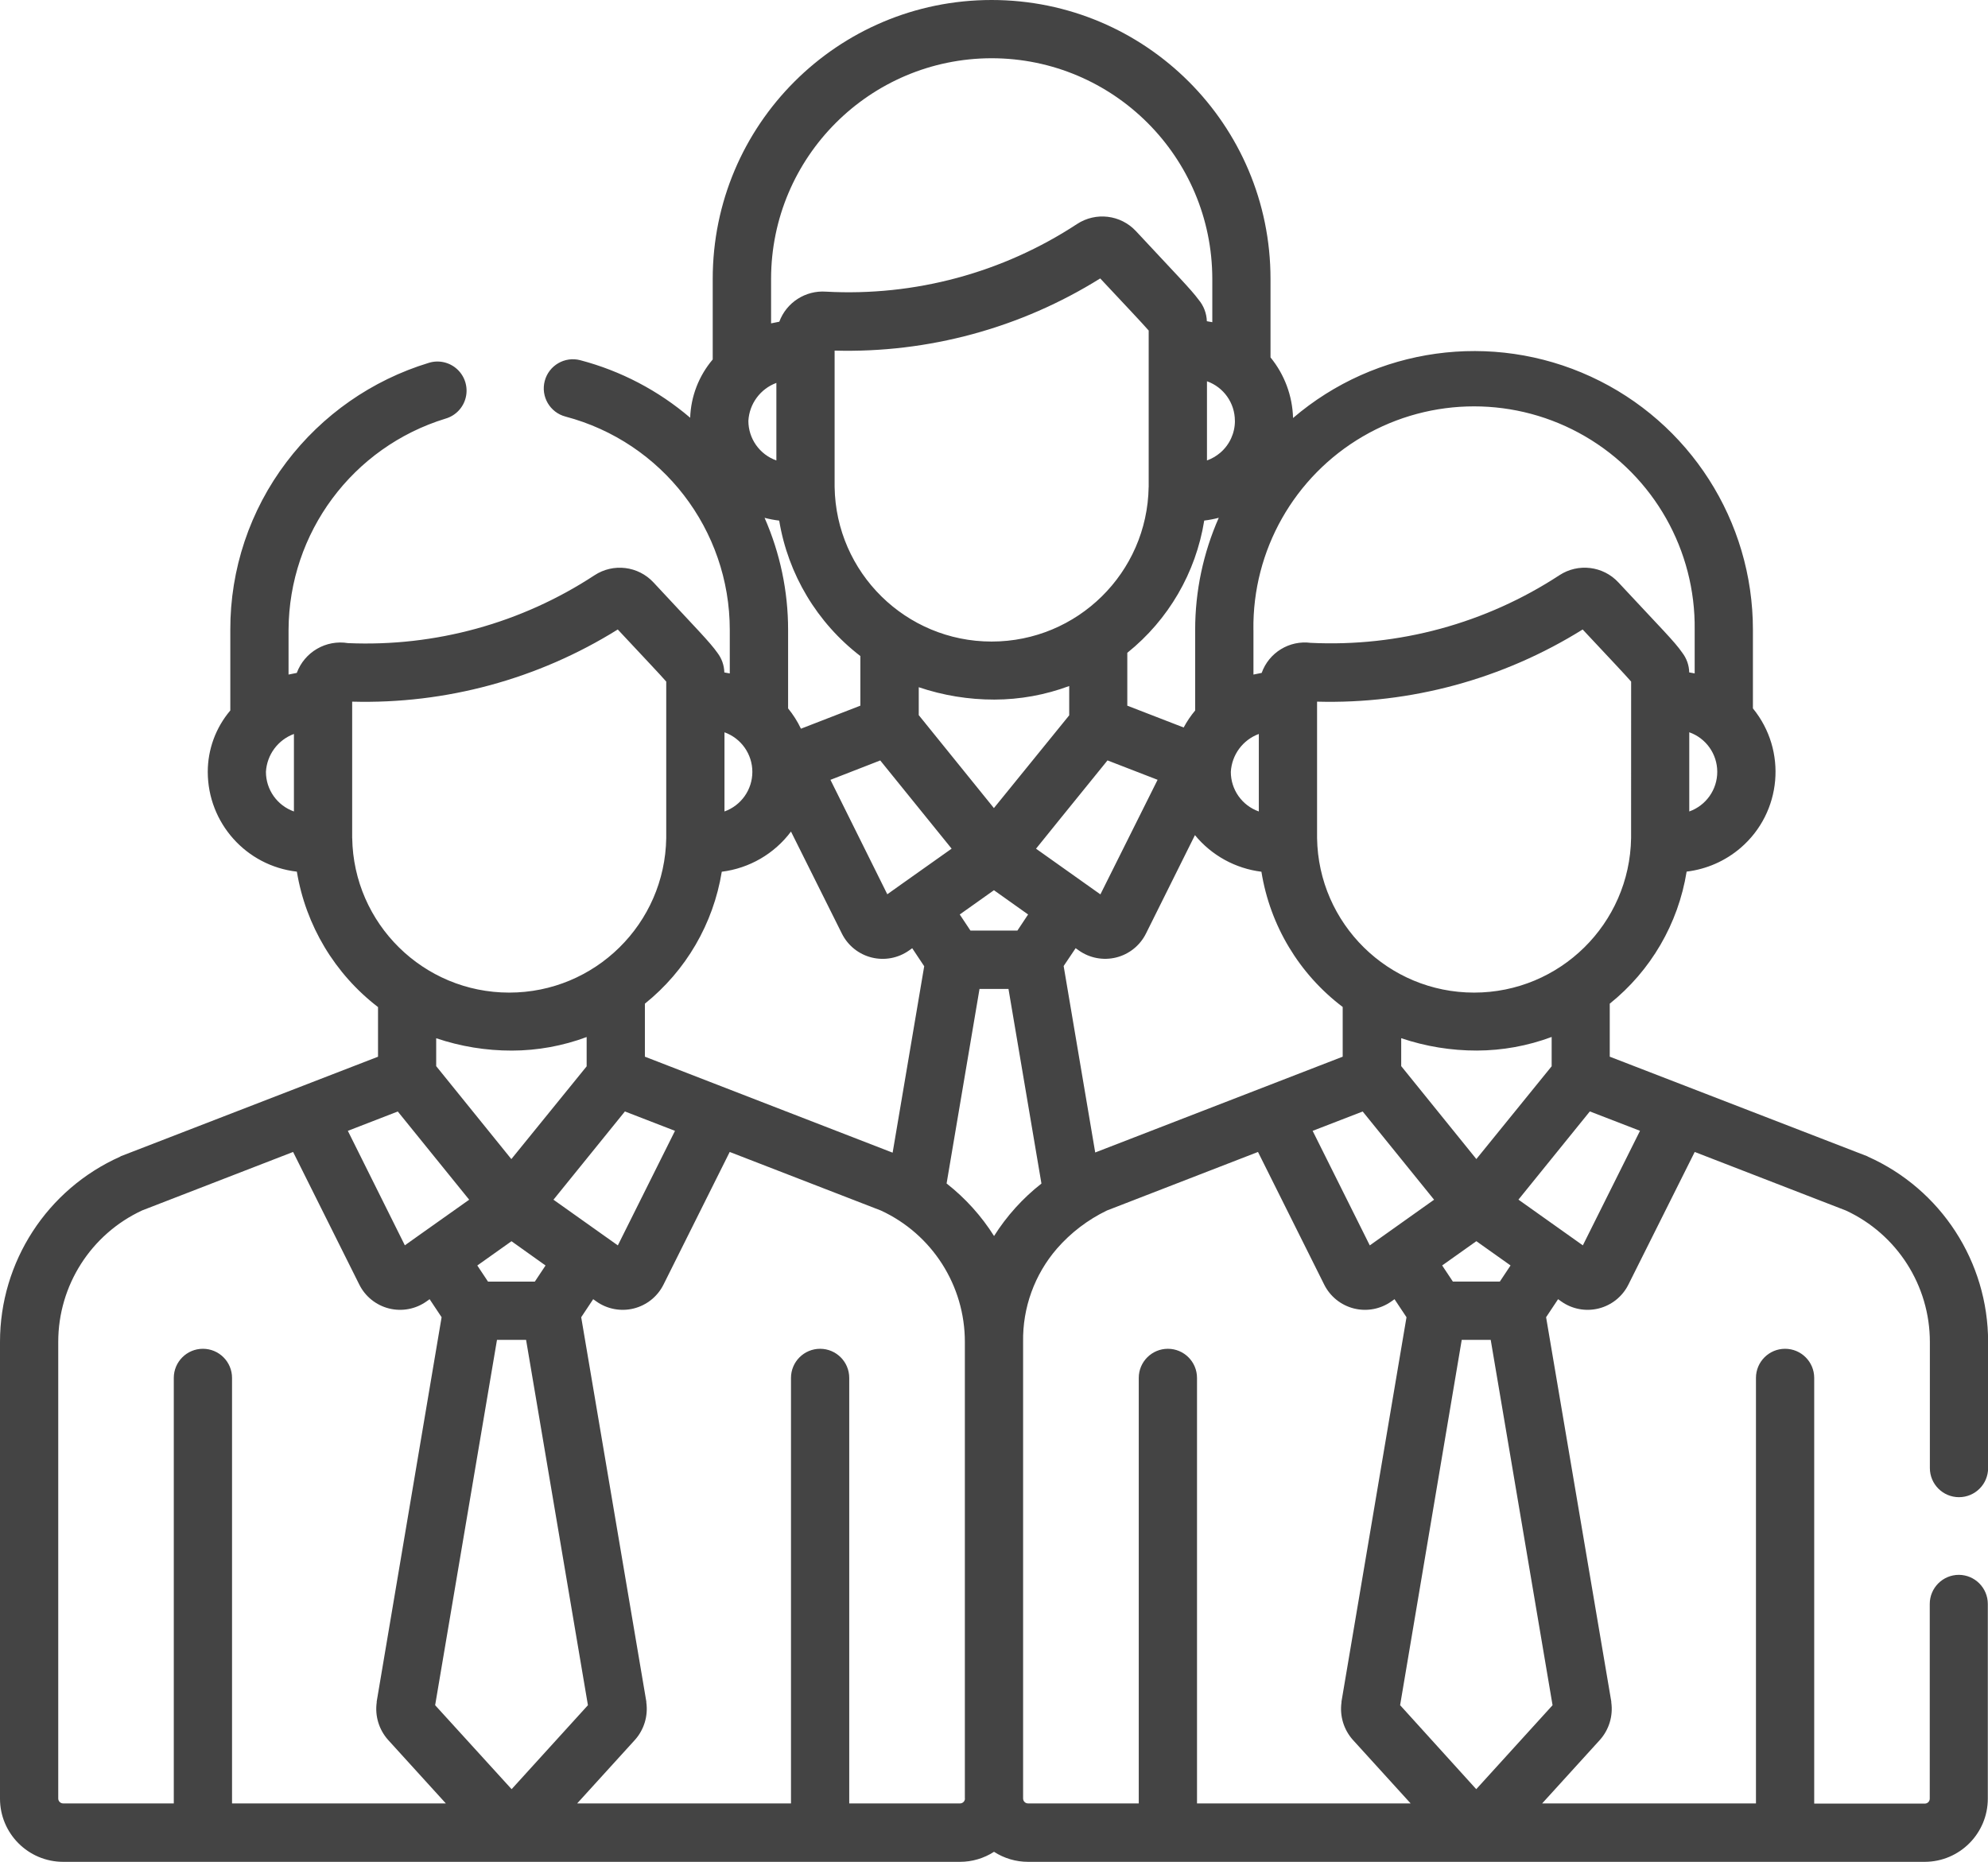
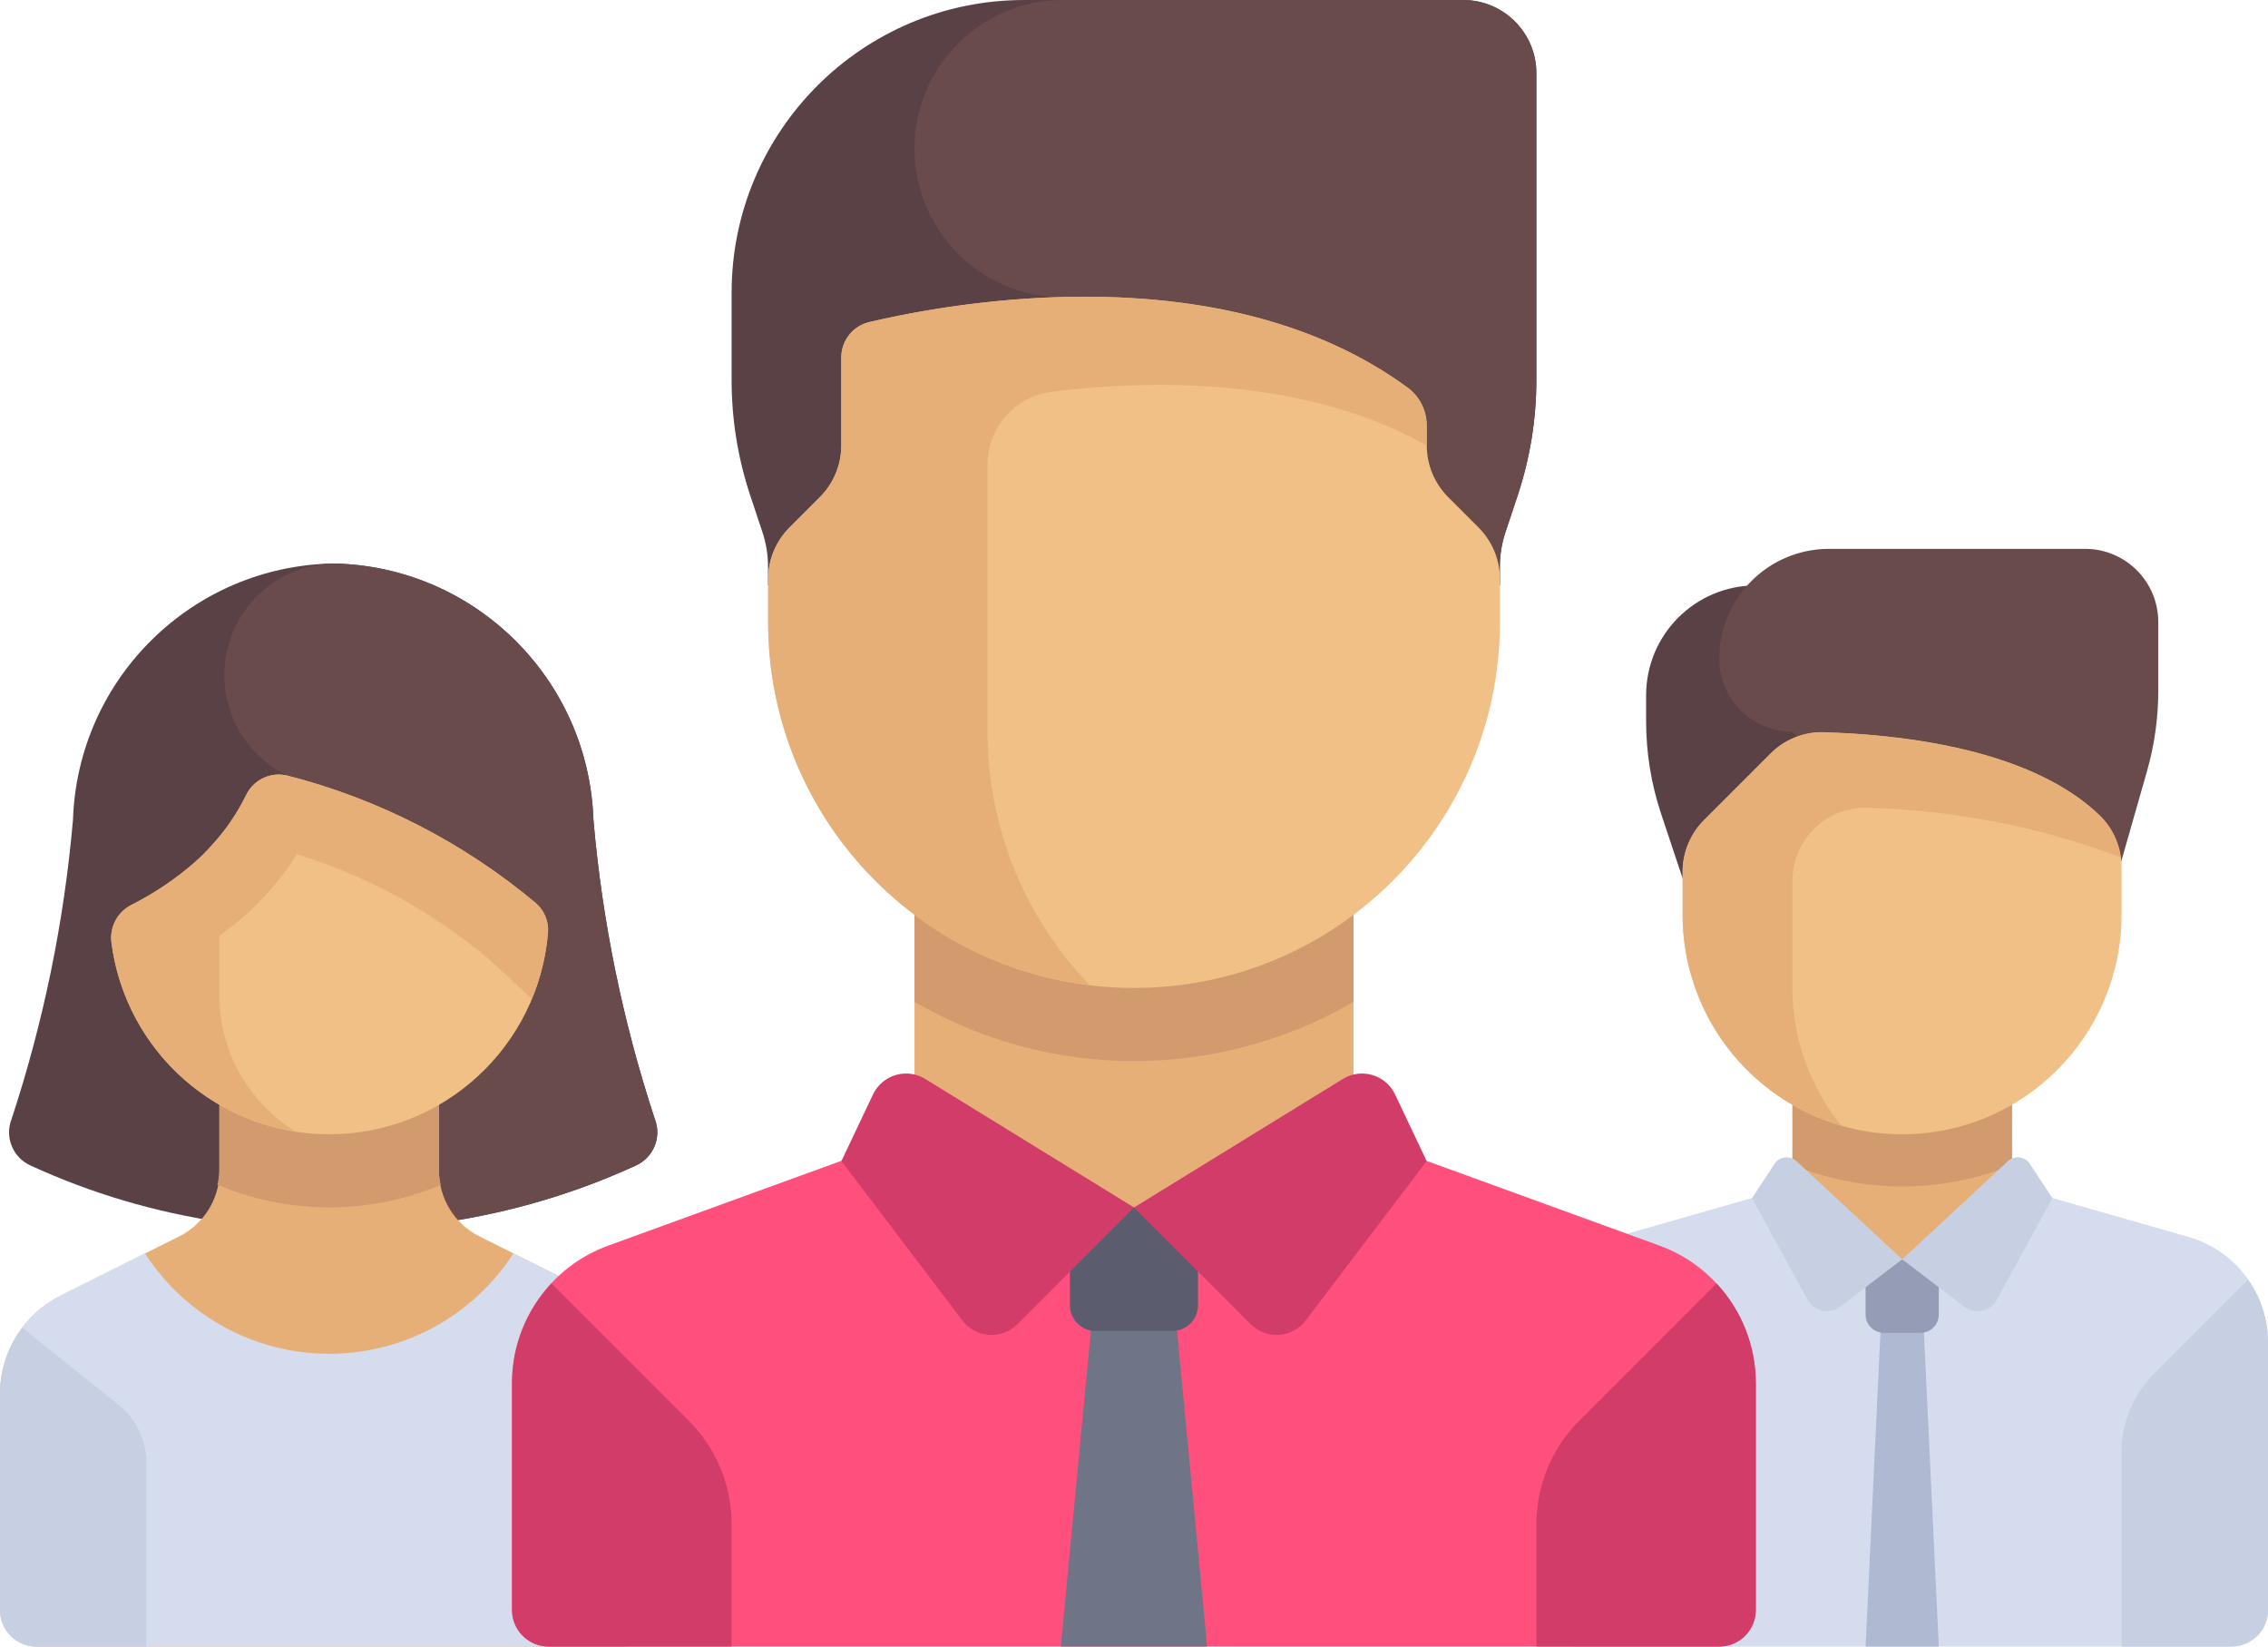
- <svg xmlns="http://www.w3.org/2000/svg" width="52.905" height="49.552" viewBox="0 0 52.905 49.552">
+ <svg xmlns="http://www.w3.org/2000/svg" width="60.934" height="44.227" viewBox="0 0 60.934 44.227">
  <defs>
-     <style>.a{fill:#444;}</style>
+     <style>.a{fill:#5a4146;}.b{fill:#694b4b;}.c{fill:#e6af78;}.d{fill:#d29b6e;}.e{fill:#d5dced;}.f{fill:#afb9d2;}.g{fill:#f0c087;}.h{fill:#c7cfe2;}.i{fill:#959cb5;}.j{fill:#ff507d;}.k{fill:#707487;}.l{fill:#5b5d6e;}.m{fill:#d23c69;}</style>
  </defs>
-   <g transform="translate(0 -16.224)">
-     <g transform="translate(0 16.224)">
-       <path class="a" d="M52.13,58.142a.775.775,0,0,0-.775.775V64.1a.131.131,0,0,1-.131.131H48.28V52.9a.775.775,0,1,0-1.55,0V64.226h-5.69l1.54-1.694a1.239,1.239,0,0,0,.3-.994l0-.023L41.145,51.285l.319-.48.083.059a1.213,1.213,0,0,0,1.788-.447h0L45.1,46.886l4.024,1.559a3.857,3.857,0,0,1,2.234,3.5V55.3a.775.775,0,0,0,1.55,0V51.942a5.4,5.4,0,0,0-3.2-4.932L49.692,47,42.839,44.35V42.939a5.659,5.659,0,0,0,2.046-3.515,2.7,2.7,0,0,0,1.439-.634,2.669,2.669,0,0,0,.325-3.71V32.989A7.416,7.416,0,0,0,34.411,27.35a2.664,2.664,0,0,0-.6-1.613V23.646a7.422,7.422,0,1,0-14.844,0v2.146a2.528,2.528,0,0,0-.6,1.551,7.389,7.389,0,0,0-2.923-1.531.775.775,0,0,0-.395,1.5,5.874,5.874,0,0,1,4.372,5.678v1.159l-.145-.026a.893.893,0,0,0-.185-.524c-.2-.285-.555-.64-1.7-1.872a1.225,1.225,0,0,0-1.57-.191,11.074,11.074,0,0,1-6.56,1.806,1.239,1.239,0,0,0-1.363.793l-.219.044V32.989a5.909,5.909,0,0,1,4.176-5.622.775.775,0,1,0-.447-1.484,7.481,7.481,0,0,0-3.784,2.64,7.355,7.355,0,0,0-1.495,4.466v2.146a2.526,2.526,0,0,0-.6,1.634A2.676,2.676,0,0,0,7.9,39.425a5.724,5.724,0,0,0,2.16,3.605v1.321L3.213,47,3.2,47.01A5.4,5.4,0,0,0,0,51.942V64.1a1.682,1.682,0,0,0,1.681,1.681H25.547a1.67,1.67,0,0,0,.906-.267,1.669,1.669,0,0,0,.906.267H51.224A1.682,1.682,0,0,0,52.9,64.1V58.917A.775.775,0,0,0,52.13,58.142ZM7.822,37.823a1.119,1.119,0,0,1-.745-1.055,1.145,1.145,0,0,1,.745-1.008Zm35.822,8.5-1.521,3.049-1.714-1.217,1.9-2.348Zm-4.355.752-2-2.474v-.743a6.25,6.25,0,0,0,2.014.329h0a5.73,5.73,0,0,0,1.99-.362v.78Zm.91,2.832-.285.429H38.664l-.285-.429.91-.646ZM26.45,37.733l-2-2.474v-.743a6.25,6.25,0,0,0,2.014.329h0a5.728,5.728,0,0,0,1.99-.361v.78Zm.91,2.832-.285.429H25.826l-.285-.429.91-.646ZM20.347,30.007a2.772,2.772,0,0,0,.389.074,5.724,5.724,0,0,0,2.16,3.605v1.321l-1.581.613a2.656,2.656,0,0,0-.342-.54V32.989A7.4,7.4,0,0,0,20.347,30.007Zm10.221-.821a4.179,4.179,0,0,1-8.357,0v-3.63a12.691,12.691,0,0,0,7.068-1.921c.7.749,1.115,1.185,1.29,1.387C30.569,26.952,30.569,27.7,30.569,29.186Zm1.479.894a2.787,2.787,0,0,0,.387-.074,7.377,7.377,0,0,0-.628,2.983v2.146a2.644,2.644,0,0,0-.306.453L30,35.007V33.6A5.66,5.66,0,0,0,32.047,30.081Zm-8.622,6.385,1.9,2.348-1.3.921,0,0-.412.293L22.1,36.981Zm4.809,1.528,1.239-1.529,1.333.516L29.284,40.03l-.413-.293h0l-1.3-.923Zm.391,3.469.083.059a1.213,1.213,0,0,0,1.788-.447h0L31.8,38.453a2.72,2.72,0,0,0,1.769.974,5.634,5.634,0,0,0,2.163,3.6V44.35L29.146,46.9l-.84-4.963Zm7.639,4.347,1.9,2.348-1.711,1.216-1.521-3.049Zm7.143-7.279a4.179,4.179,0,0,1-8.357,0V34.9a12.7,12.7,0,0,0,7.068-1.921c.7.749,1.115,1.185,1.29,1.387C43.407,36.295,43.407,37.04,43.407,38.53ZM45.7,36.768a1.119,1.119,0,0,1-.745,1.055V35.715A1.117,1.117,0,0,1,45.7,36.768ZM33.356,32.989a5.872,5.872,0,1,1,11.743,0v1.159c-.035-.007-.132-.024-.145-.026a.893.893,0,0,0-.185-.524c-.2-.293-.556-.642-1.7-1.872a1.226,1.226,0,0,0-1.57-.191,11.1,11.1,0,0,1-6.618,1.8,1.219,1.219,0,0,0-1.305.8l-.219.044V32.989ZM33.5,35.76v2.063a1.116,1.116,0,0,1-.745-1.054A1.144,1.144,0,0,1,33.5,35.76Zm-.636-8.335a1.115,1.115,0,0,1-.387.847,1.147,1.147,0,0,1-.357.208V26.372A1.117,1.117,0,0,1,32.863,27.425ZM26.39,17.774a5.878,5.878,0,0,1,5.872,5.872V24.8l-.145-.026a.939.939,0,0,0-.219-.572c-.207-.281-.59-.667-1.666-1.824a1.225,1.225,0,0,0-1.57-.191,11.07,11.07,0,0,1-6.68,1.8,1.232,1.232,0,0,0-1.243.8l-.219.044V23.646h0A5.879,5.879,0,0,1,26.39,17.774Zm-5.729,8.642V28.48a1.119,1.119,0,0,1-.745-1.055A1.145,1.145,0,0,1,20.661,26.416Zm-1.381,9.3a1.119,1.119,0,0,1,0,2.107Zm-.072,3.711a2.718,2.718,0,0,0,1.842-1.069l1.355,2.717h0a1.213,1.213,0,0,0,1.788.447l.083-.059.319.48-.84,4.962L17.162,44.35V42.939h0A5.665,5.665,0,0,0,19.208,39.427Zm-5.6,7.649-2-2.474v-.743a6.247,6.247,0,0,0,2.014.329h0a5.727,5.727,0,0,0,1.99-.361v.78Zm.91,2.832-.285.429H12.987l-.285-.429.91-.646Zm2.112-4.1,1.333.516-1.521,3.049-.413-.293h0l-1.3-.923ZM9.372,38.53V34.9a12.7,12.7,0,0,0,7.068-1.921c.692.742,1.114,1.184,1.29,1.387V38.53a4.179,4.179,0,0,1-8.357,0Zm1.214,7.279,1.9,2.348-1.3.921,0,0-.412.293L9.257,46.324ZM6.175,64.226V52.9a.775.775,0,1,0-1.55,0V64.226H1.681A.131.131,0,0,1,1.55,64.1V51.942a3.857,3.857,0,0,1,2.233-3.5L7.8,46.886l1.762,3.531h0a1.213,1.213,0,0,0,1.788.447l.083-.059.319.48L10.025,61.514l0,.023a1.24,1.24,0,0,0,.3.995l1.54,1.694H6.175Zm5.405-2.614,1.646-9.725H14l1.646,9.725-2.031,2.235Zm14.1,2.483a.131.131,0,0,1-.131.131H22.6V52.9a.775.775,0,1,0-1.55,0V64.226h-5.69l1.54-1.694a1.239,1.239,0,0,0,.3-.994l0-.023L15.467,51.285l.319-.48.083.059a1.213,1.213,0,0,0,1.788-.447h0l1.762-3.531,4.024,1.559a3.849,3.849,0,0,1,2.234,3.5V64.1Zm.775-14.97a5.518,5.518,0,0,0-1.264-1.4l.876-5.178h.771l.877,5.18A5.522,5.522,0,0,0,26.452,49.126Zm5.4,15.1h0V52.9a.775.775,0,1,0-1.55,0V64.226H27.358a.131.131,0,0,1-.131-.131V51.942a3.7,3.7,0,0,1,.9-2.483,4.172,4.172,0,0,1,1.329-1.014l4.022-1.559,1.762,3.531h0a1.213,1.213,0,0,0,1.788.447l.083-.059.319.48L35.7,61.514l0,.023a1.24,1.24,0,0,0,.3.995l1.54,1.694H31.853Zm5.405-2.614L38.9,51.887h.771l1.646,9.725-2.031,2.235Z" transform="translate(0 -16.224)" />
+   <g transform="translate(0 -70.193)">
+     <path class="a" d="M371.613,205.27v.69a7.864,7.864,0,0,0,.4,2.486l1.562,4.686h2.948V202.321h-1.966A2.949,2.949,0,0,0,371.613,205.27Z" transform="translate(-327.387 -116.403)" />
+     <path class="b" d="M399.62,200.038l-1.663,5.821-7.862-6.88a1.966,1.966,0,0,1-1.966-1.966h0a2.949,2.949,0,0,1,2.948-2.948h6.88a1.966,1.966,0,0,1,1.966,1.966v1.847A7.86,7.86,0,0,1,399.62,200.038Z" transform="translate(-341.937 -109.13)" />
+     <rect class="c" width="5.897" height="4.35" transform="translate(48.157 99.678)" />
+     <path class="d" d="M404.645,319.74a7.8,7.8,0,0,0,5.9,0v-1.805h-5.9v1.805Z" transform="translate(-356.487 -218.258)" />
+     <path class="e" d="M364.357,339.323l-4.741-1.355-2.948,1.957-2.948-1.957-4.741,1.355a2.949,2.949,0,0,0-2.138,2.835v7.185a.983.983,0,0,0,.983.983h17.69a.983.983,0,0,0,.983-.983v-7.185A2.948,2.948,0,0,0,364.357,339.323Z" transform="translate(-305.561 -235.907)" />
+     <path class="f" d="M423.127,364.876h-1.966l.491-10.392h.983Z" transform="translate(-371.038 -250.457)" />
+     <path class="g" d="M385.768,246.254h0a5.9,5.9,0,0,1-5.9-5.9v-1.151a1.966,1.966,0,0,1,.576-1.39l1.782-1.782a1.942,1.942,0,0,1,1.427-.578c3.142.1,5.922.772,7.443,2.257a1.94,1.94,0,0,1,.566,1.392v1.252A5.9,5.9,0,0,1,385.768,246.254Z" transform="translate(-334.662 -145.594)" />
+     <path class="c" d="M382.819,239.449a1.962,1.962,0,0,1,2.084-1.963,20.738,20.738,0,0,1,6.734,1.327,1.9,1.9,0,0,0-.539-1.1c-1.52-1.485-4.3-2.158-7.443-2.257h0a1.943,1.943,0,0,0-1.427.578l-1.782,1.782a1.965,1.965,0,0,0-.576,1.39v1.151a5.9,5.9,0,0,0,4.263,5.662,5.848,5.848,0,0,1-1.314-3.7v-2.873Z" transform="translate(-334.662 -145.593)" />
+     <path class="h" d="M478.968,363.619a2.948,2.948,0,0,1,.863-2.085l2.53-2.53a2.937,2.937,0,0,1,.538,1.686v7.185a.983.983,0,0,1-.983.983h-2.948v-5.24Z" transform="translate(-421.965 -254.439)" />
+     <path class="i" d="M422.635,356.45h-.983a.492.492,0,0,1-.491-.491v-1.474h1.966v1.474A.491.491,0,0,1,422.635,356.45Z" transform="translate(-371.038 -250.457)" />
+     <g transform="translate(47.071 101.281)">
+       <path class="h" d="M399.547,334.148l-1.666,1.272a.59.59,0,0,1-.875-.185l-1.494-2.729.6-.917a.393.393,0,0,1,.6-.073Z" transform="translate(-395.512 -331.411)" />
+       <path class="h" d="M429.419,334.148l1.666,1.272a.59.59,0,0,0,.875-.185l1.494-2.729-.6-.917a.393.393,0,0,0-.6-.073Z" transform="translate(-425.384 -331.411)" />
    </g>
+     <path class="a" d="M19.406,212.285a35.469,35.469,0,0,1-1.65-8.042,7.124,7.124,0,0,0-6.991-6.88,7.124,7.124,0,0,0-6.991,6.88,35.471,35.471,0,0,1-1.65,8.042.979.979,0,0,0,.512,1.25,18.773,18.773,0,0,0,5.133,1.518h5.992a18.936,18.936,0,0,0,5.133-1.518A.979.979,0,0,0,19.406,212.285Z" transform="translate(-1.813 -112.035)" />
+     <path class="b" d="M61.655,213.536a.979.979,0,0,0,.512-1.25,35.471,35.471,0,0,1-1.65-8.042,7.124,7.124,0,0,0-6.991-6.88H53.5a3,3,0,0,0-1.459,5.56,2.722,2.722,0,0,0,.251.134l2.234,12h2A18.95,18.95,0,0,0,61.655,213.536Z" transform="translate(-44.574 -112.036)" />
+     <path class="c" d="M16.061,315.975l-3.18-1.59a1.966,1.966,0,0,1-1.087-1.758v-2.948H5.9v2.949a1.965,1.965,0,0,1-1.087,1.758l-3.18,1.59A2.948,2.948,0,0,0,0,318.612v5.808a.983.983,0,0,0,.983.983H16.708a.983.983,0,0,0,.983-.983v-5.808A2.948,2.948,0,0,0,16.061,315.975Z" transform="translate(0 -210.983)" />
+     <path class="d" d="M52.1,313.608a7.769,7.769,0,0,0,3-.606,1.939,1.939,0,0,1-.053-.376v-2.949h-5.9v2.949A1.936,1.936,0,0,1,49.1,313,7.809,7.809,0,0,0,52.1,313.608Z" transform="translate(-43.258 -210.983)" />
+     <path class="e" d="M16.061,354.2l-2.266-1.133a5.889,5.889,0,0,1-9.9,0L1.63,354.2A2.948,2.948,0,0,0,0,356.838v5.808a.983.983,0,0,0,.983.983H16.708a.983.983,0,0,0,.983-.983v-5.808A2.948,2.948,0,0,0,16.061,354.2Z" transform="translate(0 -249.21)" />
+     <path class="g" d="M30.969,254.634h0a5.9,5.9,0,0,1-5.848-5.134.991.991,0,0,1,.525-1.022,8.206,8.206,0,0,0,1.74-1.175,5.676,5.676,0,0,0,1.345-1.769A.973.973,0,0,1,29.839,245a16.933,16.933,0,0,1,6.671,3.418.951.951,0,0,1,.338.79A5.9,5.9,0,0,1,30.969,254.634Z" transform="translate(-22.124 -153.974)" />
+     <path class="c" d="M36.51,248.413a16.932,16.932,0,0,0-6.671-3.418.973.973,0,0,0-1.108.539,5.627,5.627,0,0,1-.9,1.311v0a5.264,5.264,0,0,1-.446.455,8.2,8.2,0,0,1-1.74,1.175.992.992,0,0,0-.525,1.022,5.906,5.906,0,0,0,4.954,5.066,4.3,4.3,0,0,1-2.054-3.864v-1.4c.223-.165.448-.329.674-.531a7.826,7.826,0,0,0,1.406-1.658,14.843,14.843,0,0,1,5.122,2.787c.186.163.649.589,1.189,1.1a5.853,5.853,0,0,0,.436-1.792A.951.951,0,0,0,36.51,248.413Z" transform="translate(-22.124 -153.973)" />
+     <path class="h" d="M.6,369.859a2.942,2.942,0,0,0-.6,1.772v5.808a.983.983,0,0,0,.983.983H3.931v-4.952a1.966,1.966,0,0,0-.738-1.535Z" transform="translate(0 -264.002)" />
+     <path class="j" d="M146.441,329.182l-8.223-2.99-5.9,1.966-5.9-1.966-8.223,2.99a3.931,3.931,0,0,0-2.588,3.694v6.092a.983.983,0,0,0,.983.983h31.45a.983.983,0,0,0,.983-.983v-6.092A3.931,3.931,0,0,0,146.441,329.182Z" transform="translate(-101.854 -225.532)" />
+     <path class="k" d="M240.42,359.226l-.936,9.828h3.931l-.936-9.828Z" transform="translate(-210.983 -254.635)" />
+     <path class="l" d="M244.3,346.025h-2.064a.688.688,0,0,1-.688-.688v-2.628h3.44v2.628A.688.688,0,0,1,244.3,346.025Z" transform="translate(-212.802 -240.083)" />
+     <path class="m" d="M351.678,359.855a3.927,3.927,0,0,1,1.058,2.678v6.092a.983.983,0,0,1-.983.983h-4.914v-3.286a3.931,3.931,0,0,1,1.151-2.78Z" transform="translate(-305.561 -255.189)" />
+     <path class="a" d="M186.783,80.392V72.159a1.966,1.966,0,0,0-1.966-1.966H173.024a7.863,7.863,0,0,0-7.863,7.863v2.336a9.828,9.828,0,0,0,.5,3.108l.327.982a2.948,2.948,0,0,1,.151.932v.5H185.8v-.5a2.95,2.95,0,0,1,.151-.932l.327-.982A9.826,9.826,0,0,0,186.783,80.392Z" transform="translate(-145.505 0)" />
+     <path class="b" d="M206.452,74.186a3.993,3.993,0,0,0,3.993,3.993H211l.267,7.74h10.913v-.5a2.949,2.949,0,0,1,.151-.932l.327-.981a9.828,9.828,0,0,0,.5-3.108V72.159a1.966,1.966,0,0,0-1.966-1.966H210.445A3.993,3.993,0,0,0,206.452,74.186Z" transform="translate(-181.882 0)" />
+     <rect class="c" width="11.794" height="8.845" transform="translate(24.57 93.781)" />
+     <path class="d" d="M206.451,271.709a11.725,11.725,0,0,0,11.794,0v-3.323H206.451v3.323Z" transform="translate(-181.881 -174.606)" />
+     <g transform="translate(22.605 99.024)">
+       <path class="m" d="M197.8,316.045l-3.135,3.135a.983.983,0,0,1-1.478-.1l-3.25-4.282.85-1.792a.983.983,0,0,1,1.4-.415Z" transform="translate(-189.936 -312.443)" />
+       <path class="m" d="M256,316.045l3.135,3.135a.983.983,0,0,0,1.478-.1l3.25-4.282-.85-1.792a.983.983,0,0,0-1.4-.415Z" transform="translate(-248.138 -312.443)" />
+     </g>
+     <path class="g" d="M183.247,155.713h0a9.828,9.828,0,0,1-9.828-9.828v-1.151a1.966,1.966,0,0,1,.576-1.39l.814-.814a1.966,1.966,0,0,0,.576-1.39v-2.356a.975.975,0,0,1,.748-.955c2.324-.549,9.558-1.849,14.48,1.771a1.261,1.261,0,0,1,.5,1.018v.522a1.966,1.966,0,0,0,.576,1.39l.814.814a1.966,1.966,0,0,1,.576,1.39v1.151A9.828,9.828,0,0,1,183.247,155.713Z" transform="translate(-152.78 -58.984)" />
+     <path class="c" d="M190.613,139.612c-3.462-2.546-8.061-2.656-11.3-2.308a26.514,26.514,0,0,0-3.183.537.975.975,0,0,0-.748.955v2.356a1.965,1.965,0,0,1-.576,1.39l-.814.814a1.966,1.966,0,0,0-.576,1.39V145.9a9.825,9.825,0,0,0,8.64,9.749,9.787,9.787,0,0,1-2.744-6.8v-7.184a1.967,1.967,0,0,1,1.729-1.952c2.359-.3,6.678-.474,10.065,1.442v-.522A1.261,1.261,0,0,0,190.613,139.612Z" transform="translate(-152.78 -58.997)" />
+     <path class="m" d="M116.671,359.855a3.927,3.927,0,0,0-1.058,2.678v6.092a.983.983,0,0,0,.983.983h4.914v-3.286a3.931,3.931,0,0,0-1.151-2.78Z" transform="translate(-101.854 -255.189)" />
  </g>
</svg>
